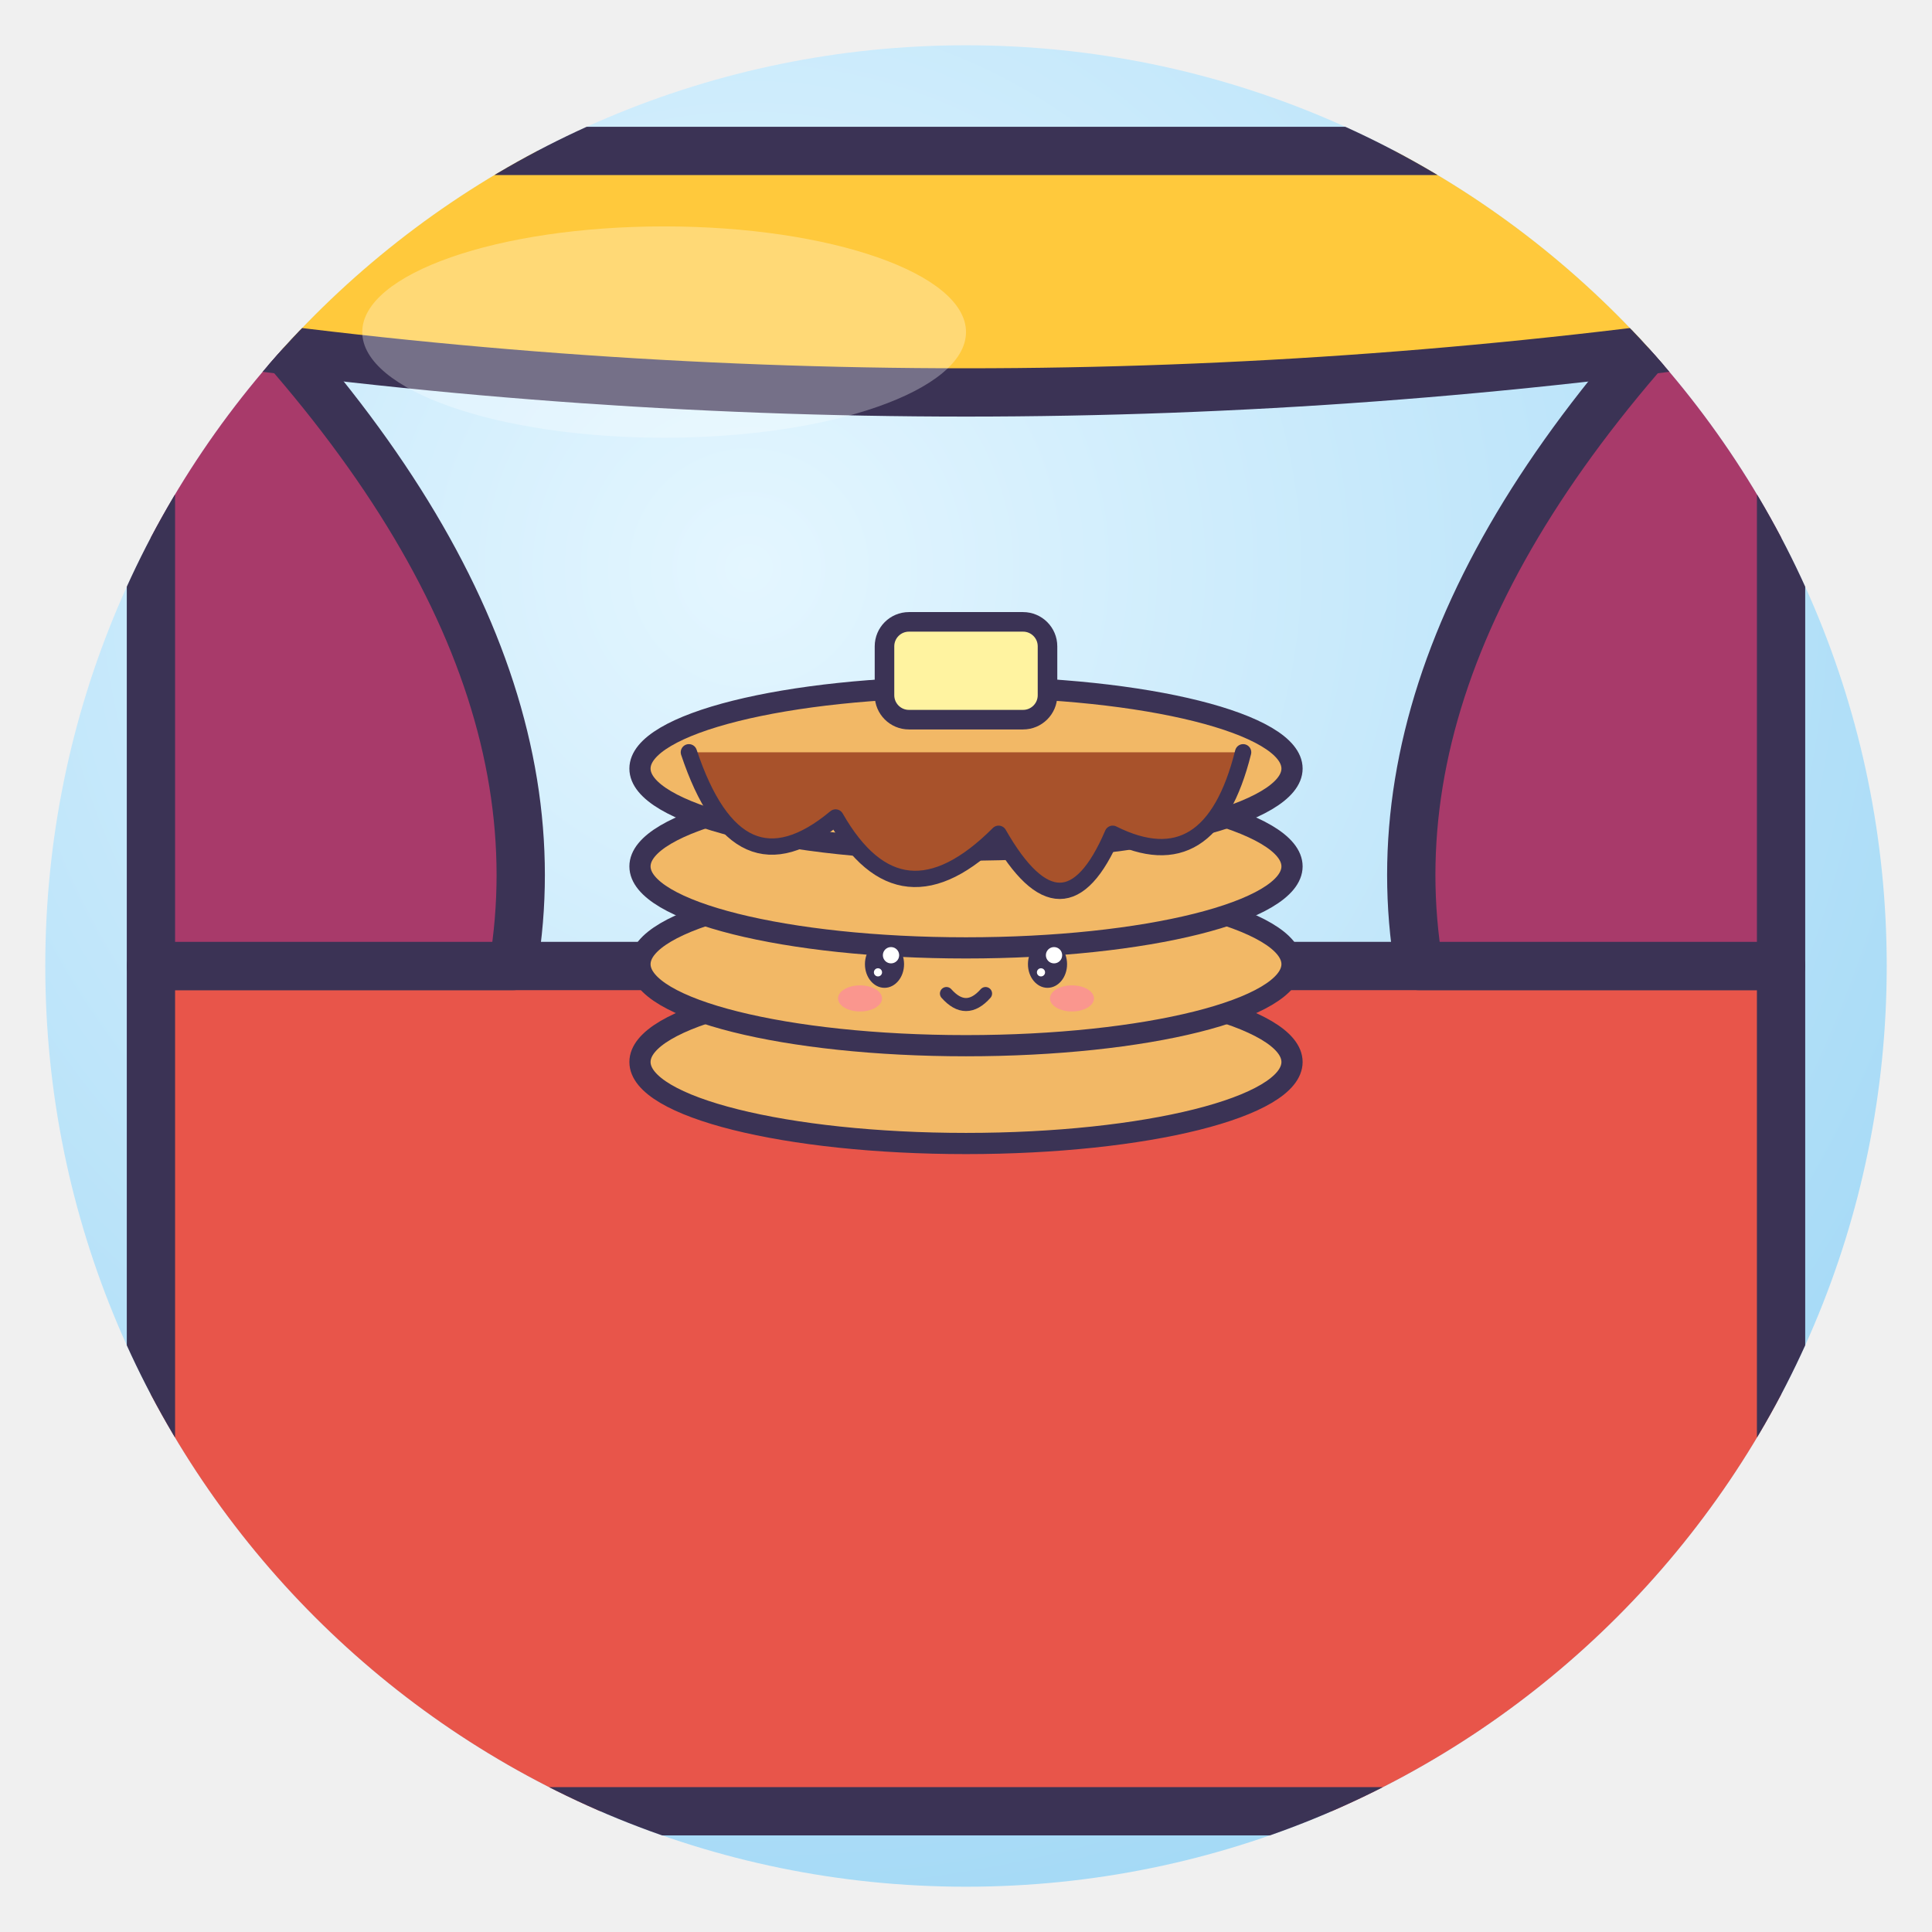
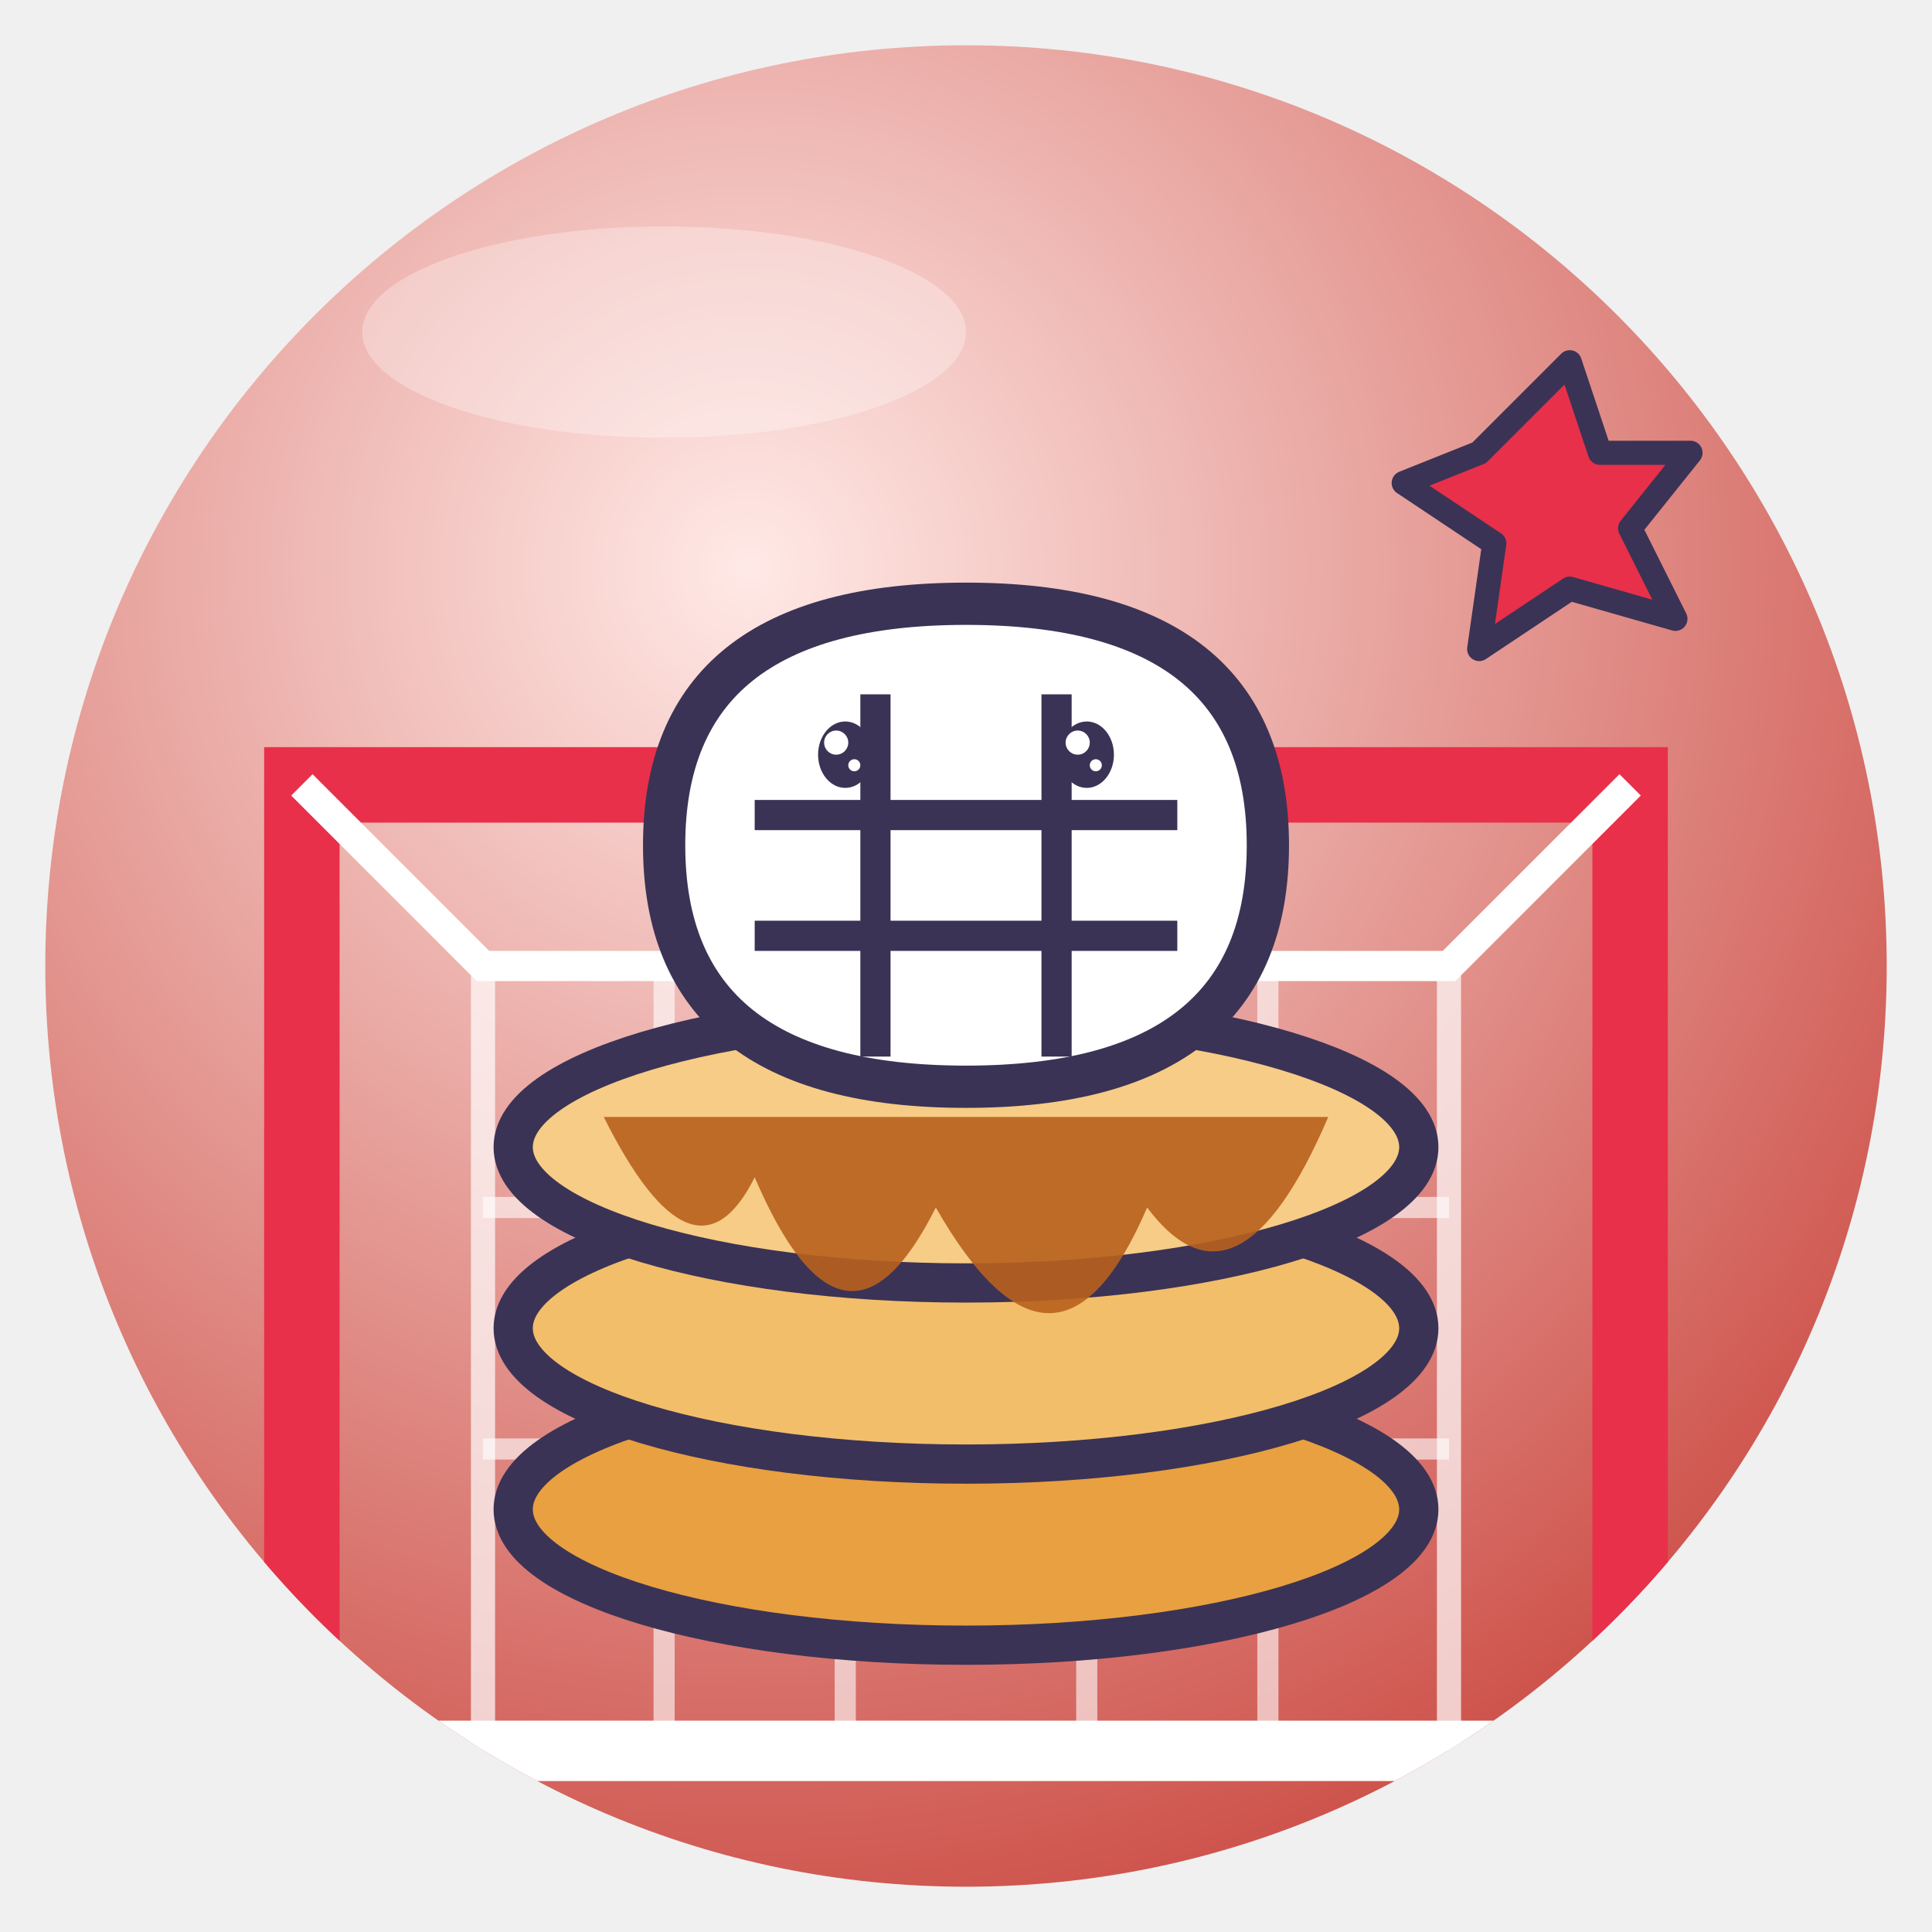
<svg xmlns="http://www.w3.org/2000/svg" viewBox="0 0 128 128" width="128" height="128">
  <defs>
    <radialGradient id="g" cx="38%" cy="28%" r="85%">
-       <stop offset="0" stop-color="#E4F6FF" />
-       <stop offset="1" stop-color="#9DD6F5" />
+       <stop offset="0" stop-color="#FFE9E6" />
+       <stop offset="1" stop-color="#C8423A" />
    </radialGradient>
    <clipPath id="c">
      <circle cx="64" cy="64" r="61" />
    </clipPath>
  </defs>
  <circle cx="64" cy="64" r="61" fill="url(#g)" />
  <g clip-path="url(#c)">
-     <rect x="10" y="64" width="108" height="56" fill="#E8554A" stroke="#3B3355" stroke-width="3.2" stroke-linejoin="round" stroke-linecap="round" />
-     <path d="M10 14 Q38 40 34 64 H10Z M118 14 Q90 40 94 64 H118Z" fill="#A83A6A" stroke="#3B3355" stroke-width="3.2" stroke-linejoin="round" stroke-linecap="round" />
-     <path d="M10 10 H118 V22 Q64 30 10 22Z" fill="#FFC93C" stroke="#3B3355" stroke-width="3.2" stroke-linejoin="round" stroke-linecap="round" />
-     <g transform="translate(64 52) rotate(0) scale(-0.54 0.54) translate(-64 -64)">
-       <ellipse cx="64" cy="98" rx="40" ry="10" fill="#F2B866" stroke="#3B3355" stroke-linejoin="round" stroke-linecap="round" stroke-width="2.6" />
-       <ellipse cx="64" cy="86" rx="40" ry="10" fill="#F2B866" stroke="#3B3355" stroke-linejoin="round" stroke-linecap="round" stroke-width="2.6" />
-       <ellipse cx="64" cy="74" rx="40" ry="10" fill="#F2B866" stroke="#3B3355" stroke-linejoin="round" stroke-linecap="round" stroke-width="2.6" />
-       <ellipse cx="64" cy="62" rx="40" ry="10" fill="#F2B866" stroke="#3B3355" stroke-linejoin="round" stroke-linecap="round" stroke-width="2.6" />
-       <path d="M30 60 Q34 76 46 70 Q52 84 60 70 Q72 82 80 68 Q92 78 98 60" fill="#A8522B" stroke="#3B3355" stroke-linejoin="round" stroke-linecap="round" stroke-width="2" />
-       <rect x="54" y="44" width="20" height="12" rx="3" fill="#FFF3A0" stroke="#3B3355" stroke-linejoin="round" stroke-linecap="round" stroke-width="2.4" />
-       <ellipse cx="54" cy="86" rx="2.4" ry="2.9" fill="#3B3355" />
-       <circle cx="53.2" cy="84.9" r="1.0" fill="#fff" />
-       <circle cx="54.8" cy="87.0" r="0.5" fill="#fff" />
-       <ellipse cx="74" cy="86" rx="2.4" ry="2.9" fill="#3B3355" />
-       <circle cx="73.2" cy="84.9" r="1.0" fill="#fff" />
-       <circle cx="74.8" cy="87.0" r="0.5" fill="#fff" />
-       <ellipse cx="51.0" cy="90.2" rx="2.7" ry="1.6" fill="#FF7FA8" opacity=".6" />
-       <ellipse cx="77.0" cy="90.2" rx="2.7" ry="1.6" fill="#FF7FA8" opacity=".6" />
-       <path d="M61.6 89.6 Q64 92.3 66.4 89.6" fill="none" stroke="#3B3355" stroke-linejoin="round" stroke-linecap="round" stroke-width="1.6" />
+     <path d="M10 116 H118" stroke="#fff" stroke-width="4" />
+     <path d="M20 116 V52 H108 V116" fill="none" stroke="#E8304A" stroke-width="5" />
+     <path d="M20 52 L32 64 H96 L108 52" fill="none" stroke="#fff" stroke-width="2" />
+     <path d="M32 64 V116 M96 64 V116" stroke="#fff" stroke-width="1.6" opacity=".7" />
+     <g stroke="#fff" stroke-width="1.4" opacity=".6">
+       <path d="M44 64 V116 M56 64 V116 M72 64 V116 M84 64 V116 M32 80 H96 M32 96 H96" />
    </g>
+     <ellipse cx="64" cy="100" rx="30" ry="9" fill="#E8A040" stroke="#3B3355" stroke-linejoin="round" stroke-linecap="round" stroke-width="2.6" />
+     <ellipse cx="64" cy="88" rx="30" ry="9" fill="#F2BE6A" stroke="#3B3355" stroke-linejoin="round" stroke-linecap="round" stroke-width="2.6" />
+     <ellipse cx="64" cy="76" rx="30" ry="9" fill="#F6CC86" stroke="#3B3355" stroke-linejoin="round" stroke-linecap="round" stroke-width="2.6" />
+     <path d="M40 74 Q46 86 50 78 Q56 92 62 80 Q70 94 76 80 Q82 88 88 74 Z" fill="#B8601E" opacity=".9" />
+     <path d="M44 56 Q44 40 64 40 Q84 40 84 56 Q84 72 64 72 Q44 72 44 56Z" fill="#fff" stroke="#3B3355" stroke-linejoin="round" stroke-linecap="round" stroke-width="2.8" />
+     <path d="M50 54 H78 M50 62 H78 M58 46 V70 M70 46 V70" stroke="#3B3355" stroke-width="2" />
+     <ellipse cx="56" cy="50" rx="1.8" ry="2.2" fill="#3B3355" />
+     <circle cx="55.4" cy="49.2" r="0.8" fill="#fff" />
+     <circle cx="56.6" cy="50.7" r="0.4" fill="#fff" />
+     <ellipse cx="72" cy="50" rx="1.8" ry="2.2" fill="#3B3355" />
+     <circle cx="71.4" cy="49.2" r="0.8" fill="#fff" />
+     <circle cx="72.6" cy="50.7" r="0.4" fill="#fff" />
+     <path d="M98 30 l6 -6 l2 6 l6 0 l-4 5 l3 6 l-7 -2 l-6 4 l1 -7 l-6 -4Z" fill="#E8304A" stroke="#3B3355" stroke-linejoin="round" stroke-linecap="round" stroke-width="1.6" />
  </g>
  <ellipse cx="44" cy="22" rx="20" ry="7" fill="#fff" opacity=".3" />
</svg>
